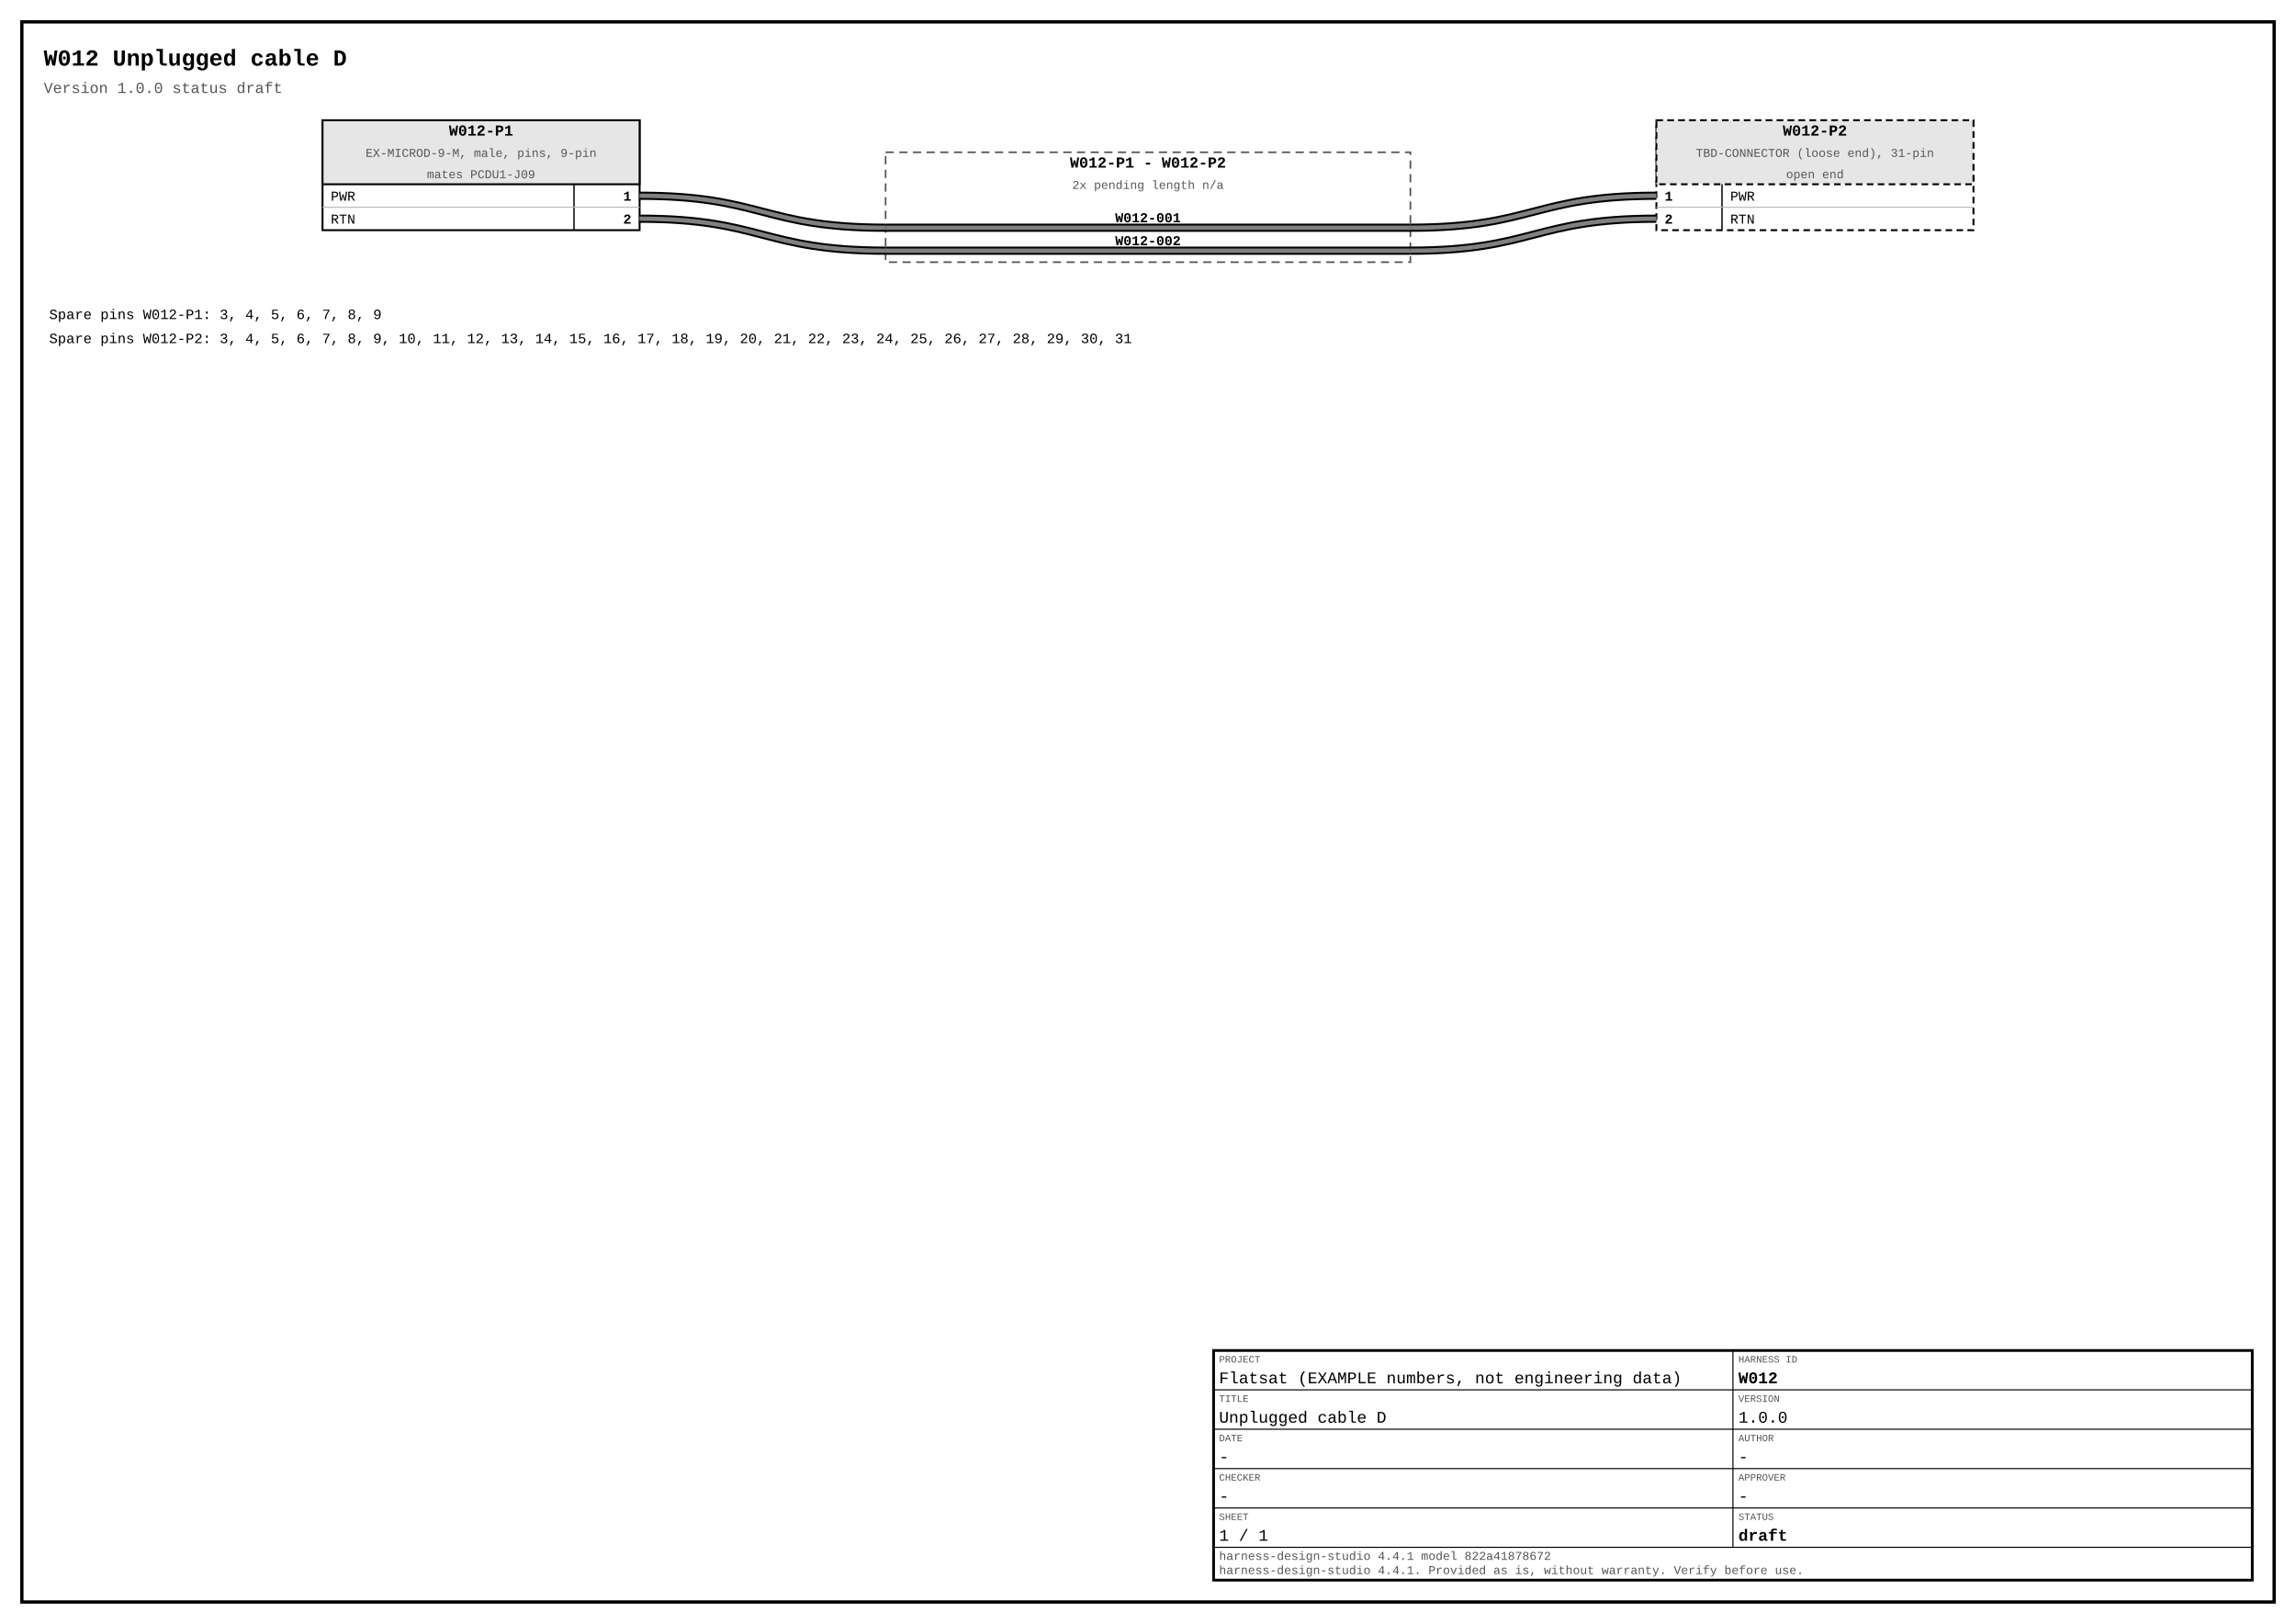
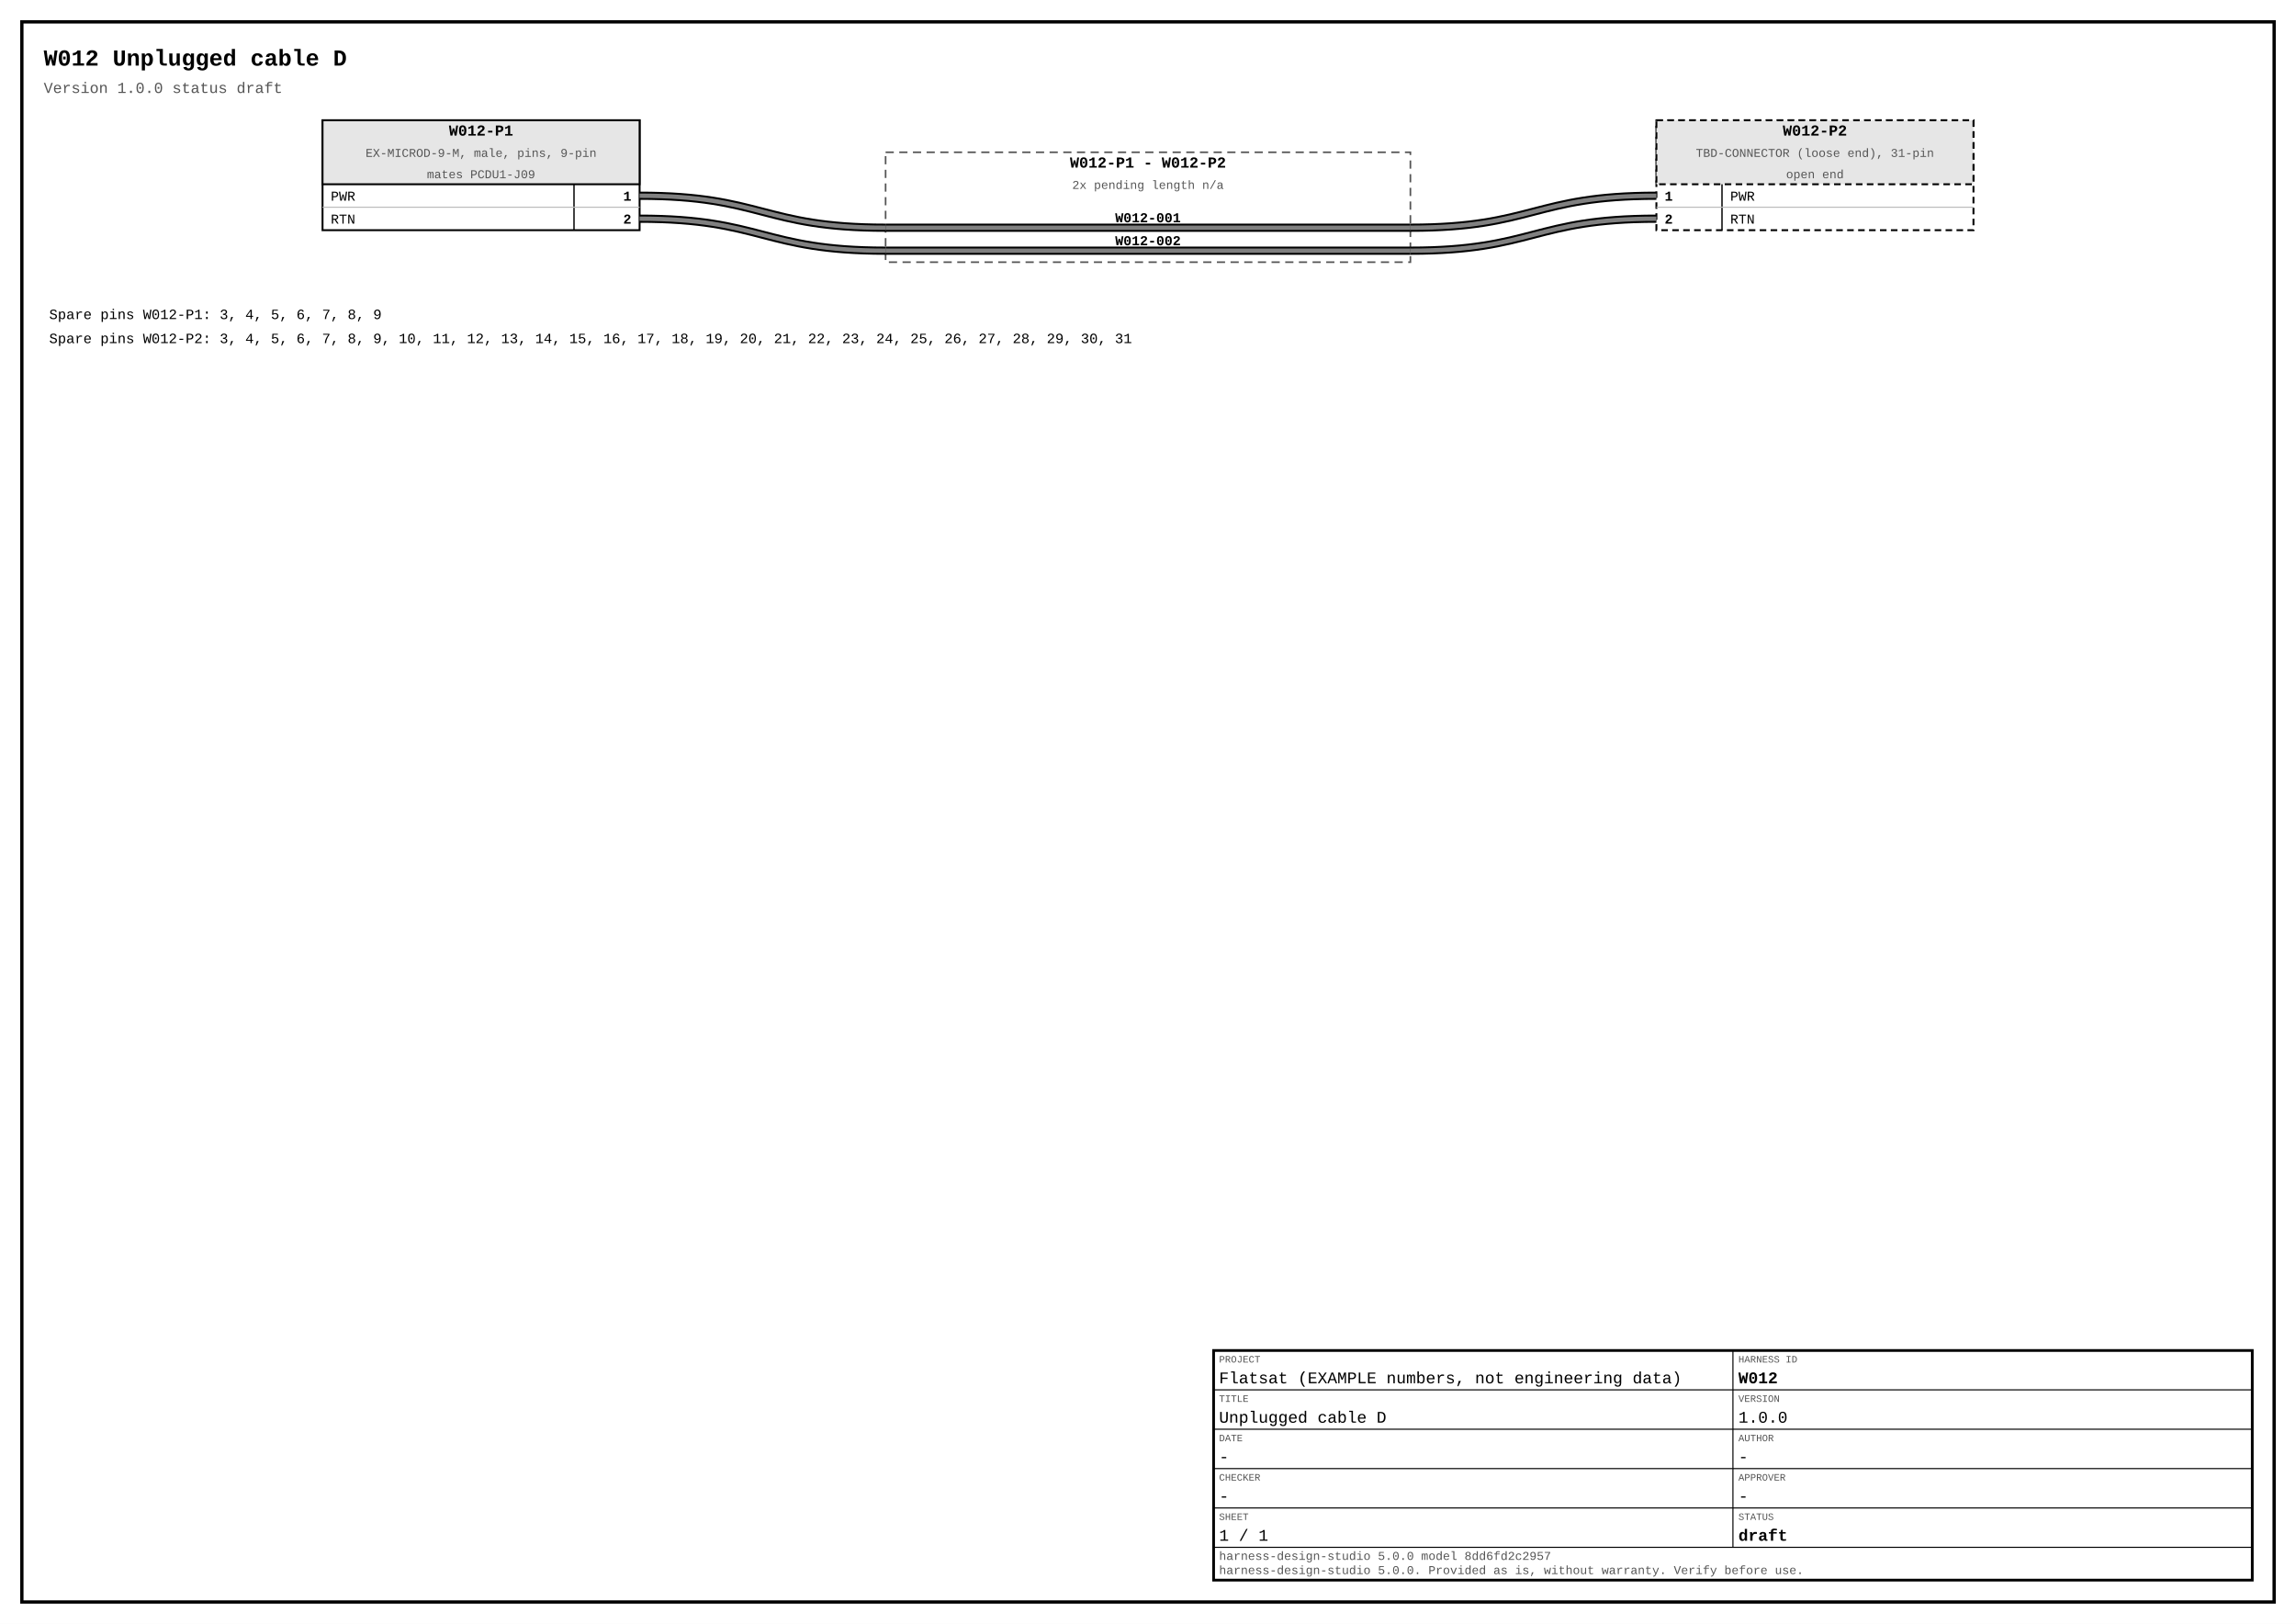
<svg xmlns="http://www.w3.org/2000/svg" width="420mm" height="297mm" viewBox="0 0 420 297" font-family="Courier New, Courier, monospace">
  <rect x="0" y="0" width="420" height="297" fill="#ffffff" />
  <rect x="4" y="4" width="412" height="289" fill="none" stroke="#000000" stroke-width="0.6" />
  <text x="8" y="12" font-size="4.2" font-weight="bold" text-anchor="start" fill="#000000">W012  Unplugged cable D</text>
  <text x="8" y="17" font-size="2.8" text-anchor="start" fill="#555555">Version 1.0.0  status draft</text>
  <rect x="59" y="22" width="58" height="20.1" fill="#ffffff" stroke="#000000" stroke-width="0.35" />
  <rect x="59" y="22" width="58" height="11.7" fill="#e6e6e6" stroke="#000000" stroke-width="0.35" />
  <text x="88" y="24.8" font-size="2.8" font-weight="bold" text-anchor="middle" fill="#000000">W012-P1</text>
  <text x="88" y="28.7" font-size="2.2" text-anchor="middle" fill="#555555">EX-MICROD-9-M, male, pins, 9-pin</text>
  <text x="88" y="32.6" font-size="2.2" text-anchor="middle" fill="#555555">mates PCDU1-J09</text>
  <line x1="105" y1="33.7" x2="105" y2="42.1" stroke="#000000" stroke-width="0.25" />
  <line x1="59" y1="37.9" x2="117" y2="37.9" stroke="#bbbbbb" stroke-width="0.2" />
  <text x="60.5" y="36.7" font-size="2.5" text-anchor="start" fill="#000000" data-ref="sig/W012-P1/1">PWR</text>
  <text x="115.5" y="36.7" font-size="2.5" font-weight="bold" text-anchor="end" fill="#000000" data-ref="pin/W012-P1/1">1</text>
  <text x="60.5" y="40.9" font-size="2.5" text-anchor="start" fill="#000000" data-ref="sig/W012-P1/2">RTN</text>
  <text x="115.5" y="40.9" font-size="2.5" font-weight="bold" text-anchor="end" fill="#000000" data-ref="pin/W012-P1/2">2</text>
  <rect x="303" y="22" width="58" height="20.1" fill="#ffffff" stroke="#000000" stroke-width="0.35" stroke-dasharray="1.2 0.8" />
  <rect x="303" y="22" width="58" height="11.7" fill="#e6e6e6" stroke="#000000" stroke-width="0.35" stroke-dasharray="1.2 0.8" />
  <text x="332" y="24.8" font-size="2.8" font-weight="bold" text-anchor="middle" fill="#000000">W012-P2</text>
  <text x="332" y="28.7" font-size="2.2" text-anchor="middle" fill="#555555" data-ref="part/W012-P2">TBD-CONNECTOR (loose end), 31-pin</text>
  <text x="332" y="32.6" font-size="2.2" text-anchor="middle" fill="#555555" data-ref="end/W012-P2">open end</text>
  <line x1="315" y1="33.7" x2="315" y2="42.1" stroke="#000000" stroke-width="0.25" />
  <line x1="303" y1="37.9" x2="361" y2="37.9" stroke="#bbbbbb" stroke-width="0.2" />
  <text x="304.5" y="36.7" font-size="2.5" font-weight="bold" text-anchor="start" fill="#000000" data-ref="pin/W012-P2/1">1</text>
  <text x="316.5" y="36.7" font-size="2.5" text-anchor="start" fill="#000000" data-ref="sig/W012-P2/1">PWR</text>
  <text x="304.5" y="40.9" font-size="2.5" font-weight="bold" text-anchor="start" fill="#000000" data-ref="pin/W012-P2/2">2</text>
  <text x="316.5" y="40.9" font-size="2.5" text-anchor="start" fill="#000000" data-ref="sig/W012-P2/2">RTN</text>
  <rect x="162" y="27.85" width="96" height="20.1" fill="none" stroke="#555555" stroke-width="0.3" stroke-dasharray="1.5 1" />
  <text x="210" y="30.65" font-size="2.8" font-weight="bold" text-anchor="middle" fill="#000000">W012-P1 - W012-P2</text>
  <text x="210" y="34.55" font-size="2.2" text-anchor="middle" fill="#555555">2x  pending  length n/a</text>
  <path d="M 117 35.8 C 139.5 35.8 139.5 41.65 162 41.65" fill="none" stroke="#000000" stroke-width="1.5" />
  <line x1="162" y1="41.65" x2="258" y2="41.65" stroke="#000000" stroke-width="1.5" />
  <path d="M 258 41.65 C 280.5 41.65 280.5 35.8 303 35.8" fill="none" stroke="#000000" stroke-width="1.5" />
  <path d="M 117 35.8 C 139.5 35.8 139.5 41.65 162 41.65" fill="none" stroke="#808080" stroke-width="0.8" />
  <line x1="162" y1="41.65" x2="258" y2="41.65" stroke="#808080" stroke-width="0.8" />
  <path d="M 258 41.65 C 280.5 41.65 280.5 35.8 303 35.8" fill="none" stroke="#808080" stroke-width="0.8" />
  <text x="210" y="40.65" font-size="2.5" font-weight="bold" text-anchor="middle" fill="#000000">W012-001</text>
  <path d="M 117 40 C 139.5 40 139.5 45.85 162 45.85" fill="none" stroke="#000000" stroke-width="1.5" />
  <line x1="162" y1="45.85" x2="258" y2="45.85" stroke="#000000" stroke-width="1.5" />
  <path d="M 258 45.85 C 280.5 45.85 280.5 40 303 40" fill="none" stroke="#000000" stroke-width="1.5" />
  <path d="M 117 40 C 139.5 40 139.5 45.85 162 45.85" fill="none" stroke="#808080" stroke-width="0.8" />
  <line x1="162" y1="45.85" x2="258" y2="45.85" stroke="#808080" stroke-width="0.8" />
  <path d="M 258 45.85 C 280.5 45.85 280.5 40 303 40" fill="none" stroke="#808080" stroke-width="0.8" />
  <text x="210" y="44.85" font-size="2.5" font-weight="bold" text-anchor="middle" fill="#000000">W012-002</text>
  <text x="9" y="58.35" font-size="2.6" text-anchor="start" fill="#000000">Spare pins W012-P1: 3, 4, 5, 6, 7, 8, 9</text>
  <text x="9" y="62.75" font-size="2.6" text-anchor="start" fill="#000000">Spare pins W012-P2: 3, 4, 5, 6, 7, 8, 9, 10, 11, 12, 13, 14, 15, 16, 17, 18, 19, 20, 21, 22, 23, 24, 25, 26, 27, 28, 29, 30, 31</text>
  <rect x="222" y="247" width="190" height="42" fill="none" stroke="#000000" stroke-width="0.5" />
  <line x1="222" y1="247" x2="317" y2="247" stroke="#000000" stroke-width="0.2" />
  <text x="223" y="249.2" font-size="1.8" text-anchor="start" fill="#555555">PROJECT</text>
  <text x="223" y="253" font-size="3" text-anchor="start" fill="#000000">Flatsat (EXAMPLE numbers, not engineering data)</text>
  <line x1="317" y1="247" x2="412" y2="247" stroke="#000000" stroke-width="0.2" />
  <text x="318" y="249.2" font-size="1.8" text-anchor="start" fill="#555555">HARNESS ID</text>
  <text x="318" y="253" font-size="3" font-weight="bold" text-anchor="start" fill="#000000">W012</text>
  <line x1="222" y1="254.2" x2="317" y2="254.2" stroke="#000000" stroke-width="0.2" />
  <text x="223" y="256.4" font-size="1.8" text-anchor="start" fill="#555555">TITLE</text>
  <text x="223" y="260.2" font-size="3" text-anchor="start" fill="#000000">Unplugged cable D</text>
  <line x1="317" y1="254.2" x2="412" y2="254.2" stroke="#000000" stroke-width="0.2" />
  <text x="318" y="256.4" font-size="1.8" text-anchor="start" fill="#555555">VERSION</text>
  <text x="318" y="260.2" font-size="3" text-anchor="start" fill="#000000">1.0.0</text>
  <line x1="222" y1="261.4" x2="317" y2="261.4" stroke="#000000" stroke-width="0.2" />
  <text x="223" y="263.6" font-size="1.8" text-anchor="start" fill="#555555">DATE</text>
  <text x="223" y="267.4" font-size="3" text-anchor="start" fill="#000000">-</text>
  <line x1="317" y1="261.4" x2="412" y2="261.4" stroke="#000000" stroke-width="0.2" />
  <text x="318" y="263.6" font-size="1.8" text-anchor="start" fill="#555555">AUTHOR</text>
  <text x="318" y="267.4" font-size="3" text-anchor="start" fill="#000000">-</text>
  <line x1="222" y1="268.6" x2="317" y2="268.6" stroke="#000000" stroke-width="0.2" />
  <text x="223" y="270.8" font-size="1.8" text-anchor="start" fill="#555555">CHECKER</text>
  <text x="223" y="274.6" font-size="3" text-anchor="start" fill="#000000">-</text>
  <line x1="317" y1="268.6" x2="412" y2="268.6" stroke="#000000" stroke-width="0.2" />
  <text x="318" y="270.8" font-size="1.8" text-anchor="start" fill="#555555">APPROVER</text>
  <text x="318" y="274.6" font-size="3" text-anchor="start" fill="#000000">-</text>
  <line x1="222" y1="275.8" x2="317" y2="275.8" stroke="#000000" stroke-width="0.2" />
  <text x="223" y="278" font-size="1.8" text-anchor="start" fill="#555555">SHEET</text>
  <text x="223" y="281.8" font-size="3" text-anchor="start" fill="#000000">1 / 1</text>
  <line x1="317" y1="275.8" x2="412" y2="275.8" stroke="#000000" stroke-width="0.2" />
  <text x="318" y="278" font-size="1.8" text-anchor="start" fill="#555555">STATUS</text>
  <text x="318" y="281.8" font-size="3" font-weight="bold" text-anchor="start" fill="#000000">draft</text>
  <line x1="317" y1="247" x2="317" y2="283" stroke="#000000" stroke-width="0.2" />
  <line x1="222" y1="283" x2="412" y2="283" stroke="#000000" stroke-width="0.2" />
-   <text x="223" y="285.3" font-size="2.2" text-anchor="start" fill="#555555">harness-design-studio 4.4.1 model 822a41878672</text>
-   <text x="223" y="287.9" font-size="2.2" text-anchor="start" fill="#555555">harness-design-studio 4.4.1. Provided as is, without warranty. Verify before use.</text>
+   <text x="223" y="285.3" font-size="2.2" text-anchor="start" fill="#555555">harness-design-studio 5.0.0 model 8dd6fd2c2957</text>
+   <text x="223" y="287.9" font-size="2.2" text-anchor="start" fill="#555555">harness-design-studio 5.0.0. Provided as is, without warranty. Verify before use.</text>
</svg>
